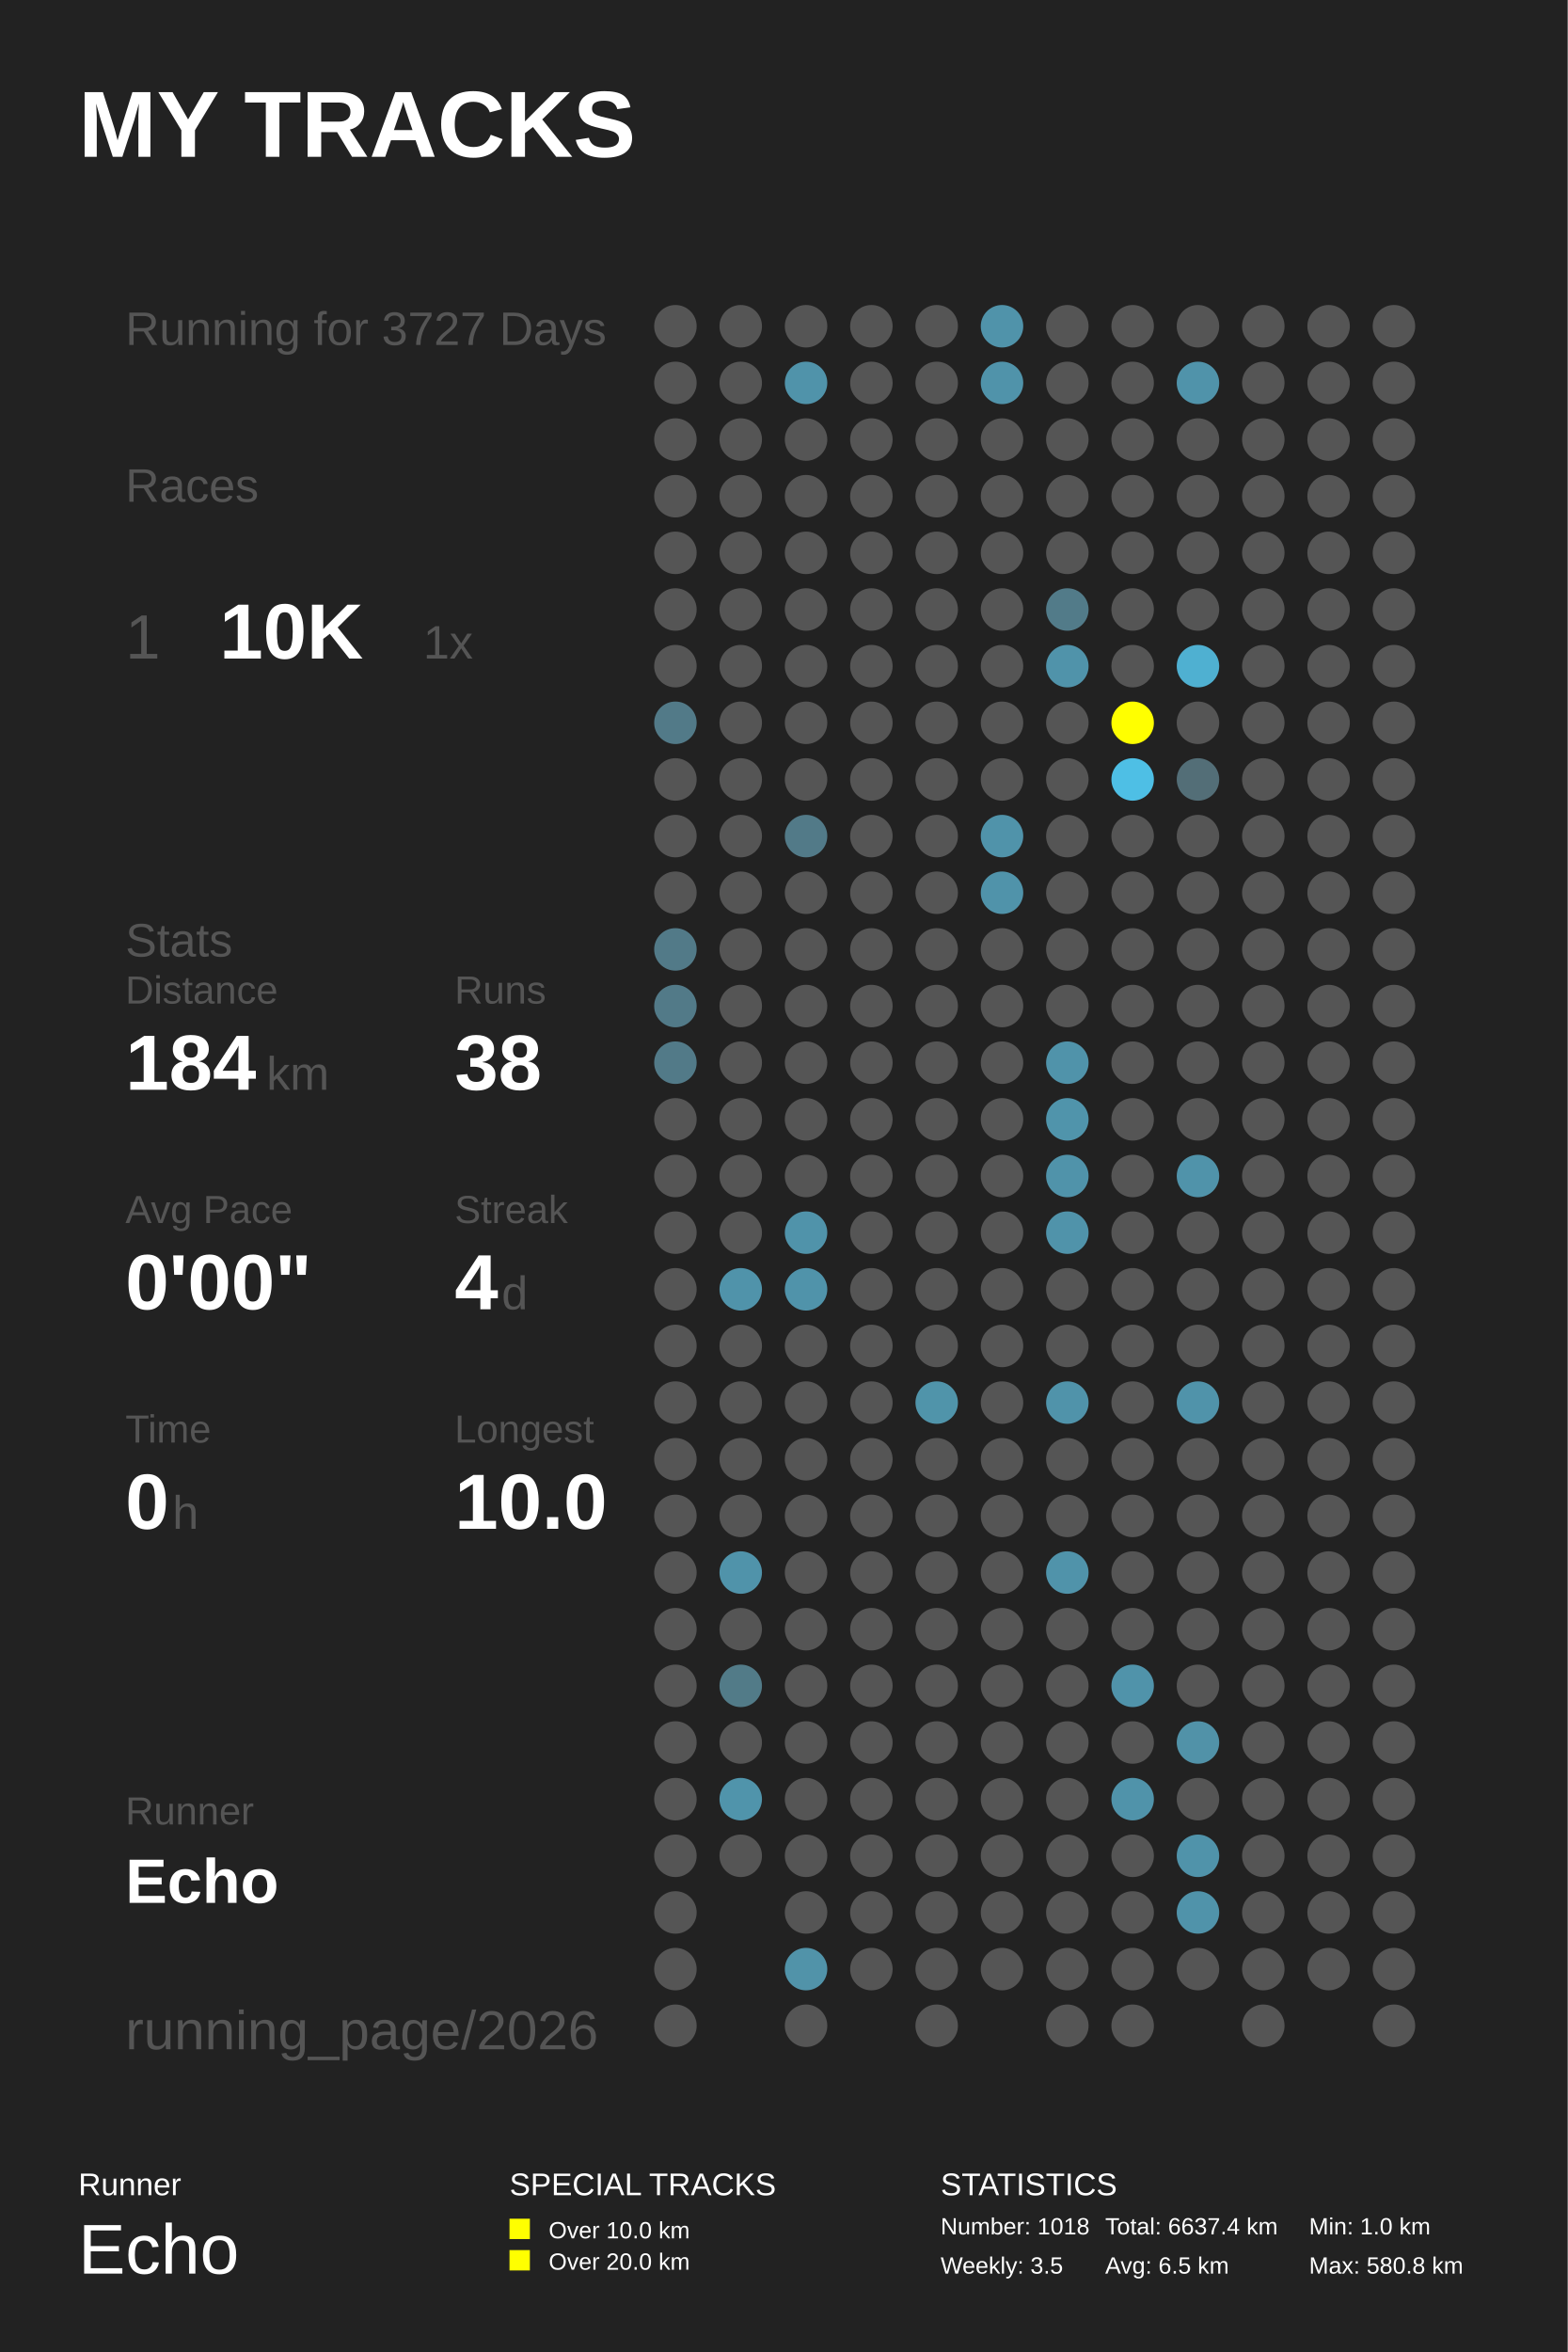
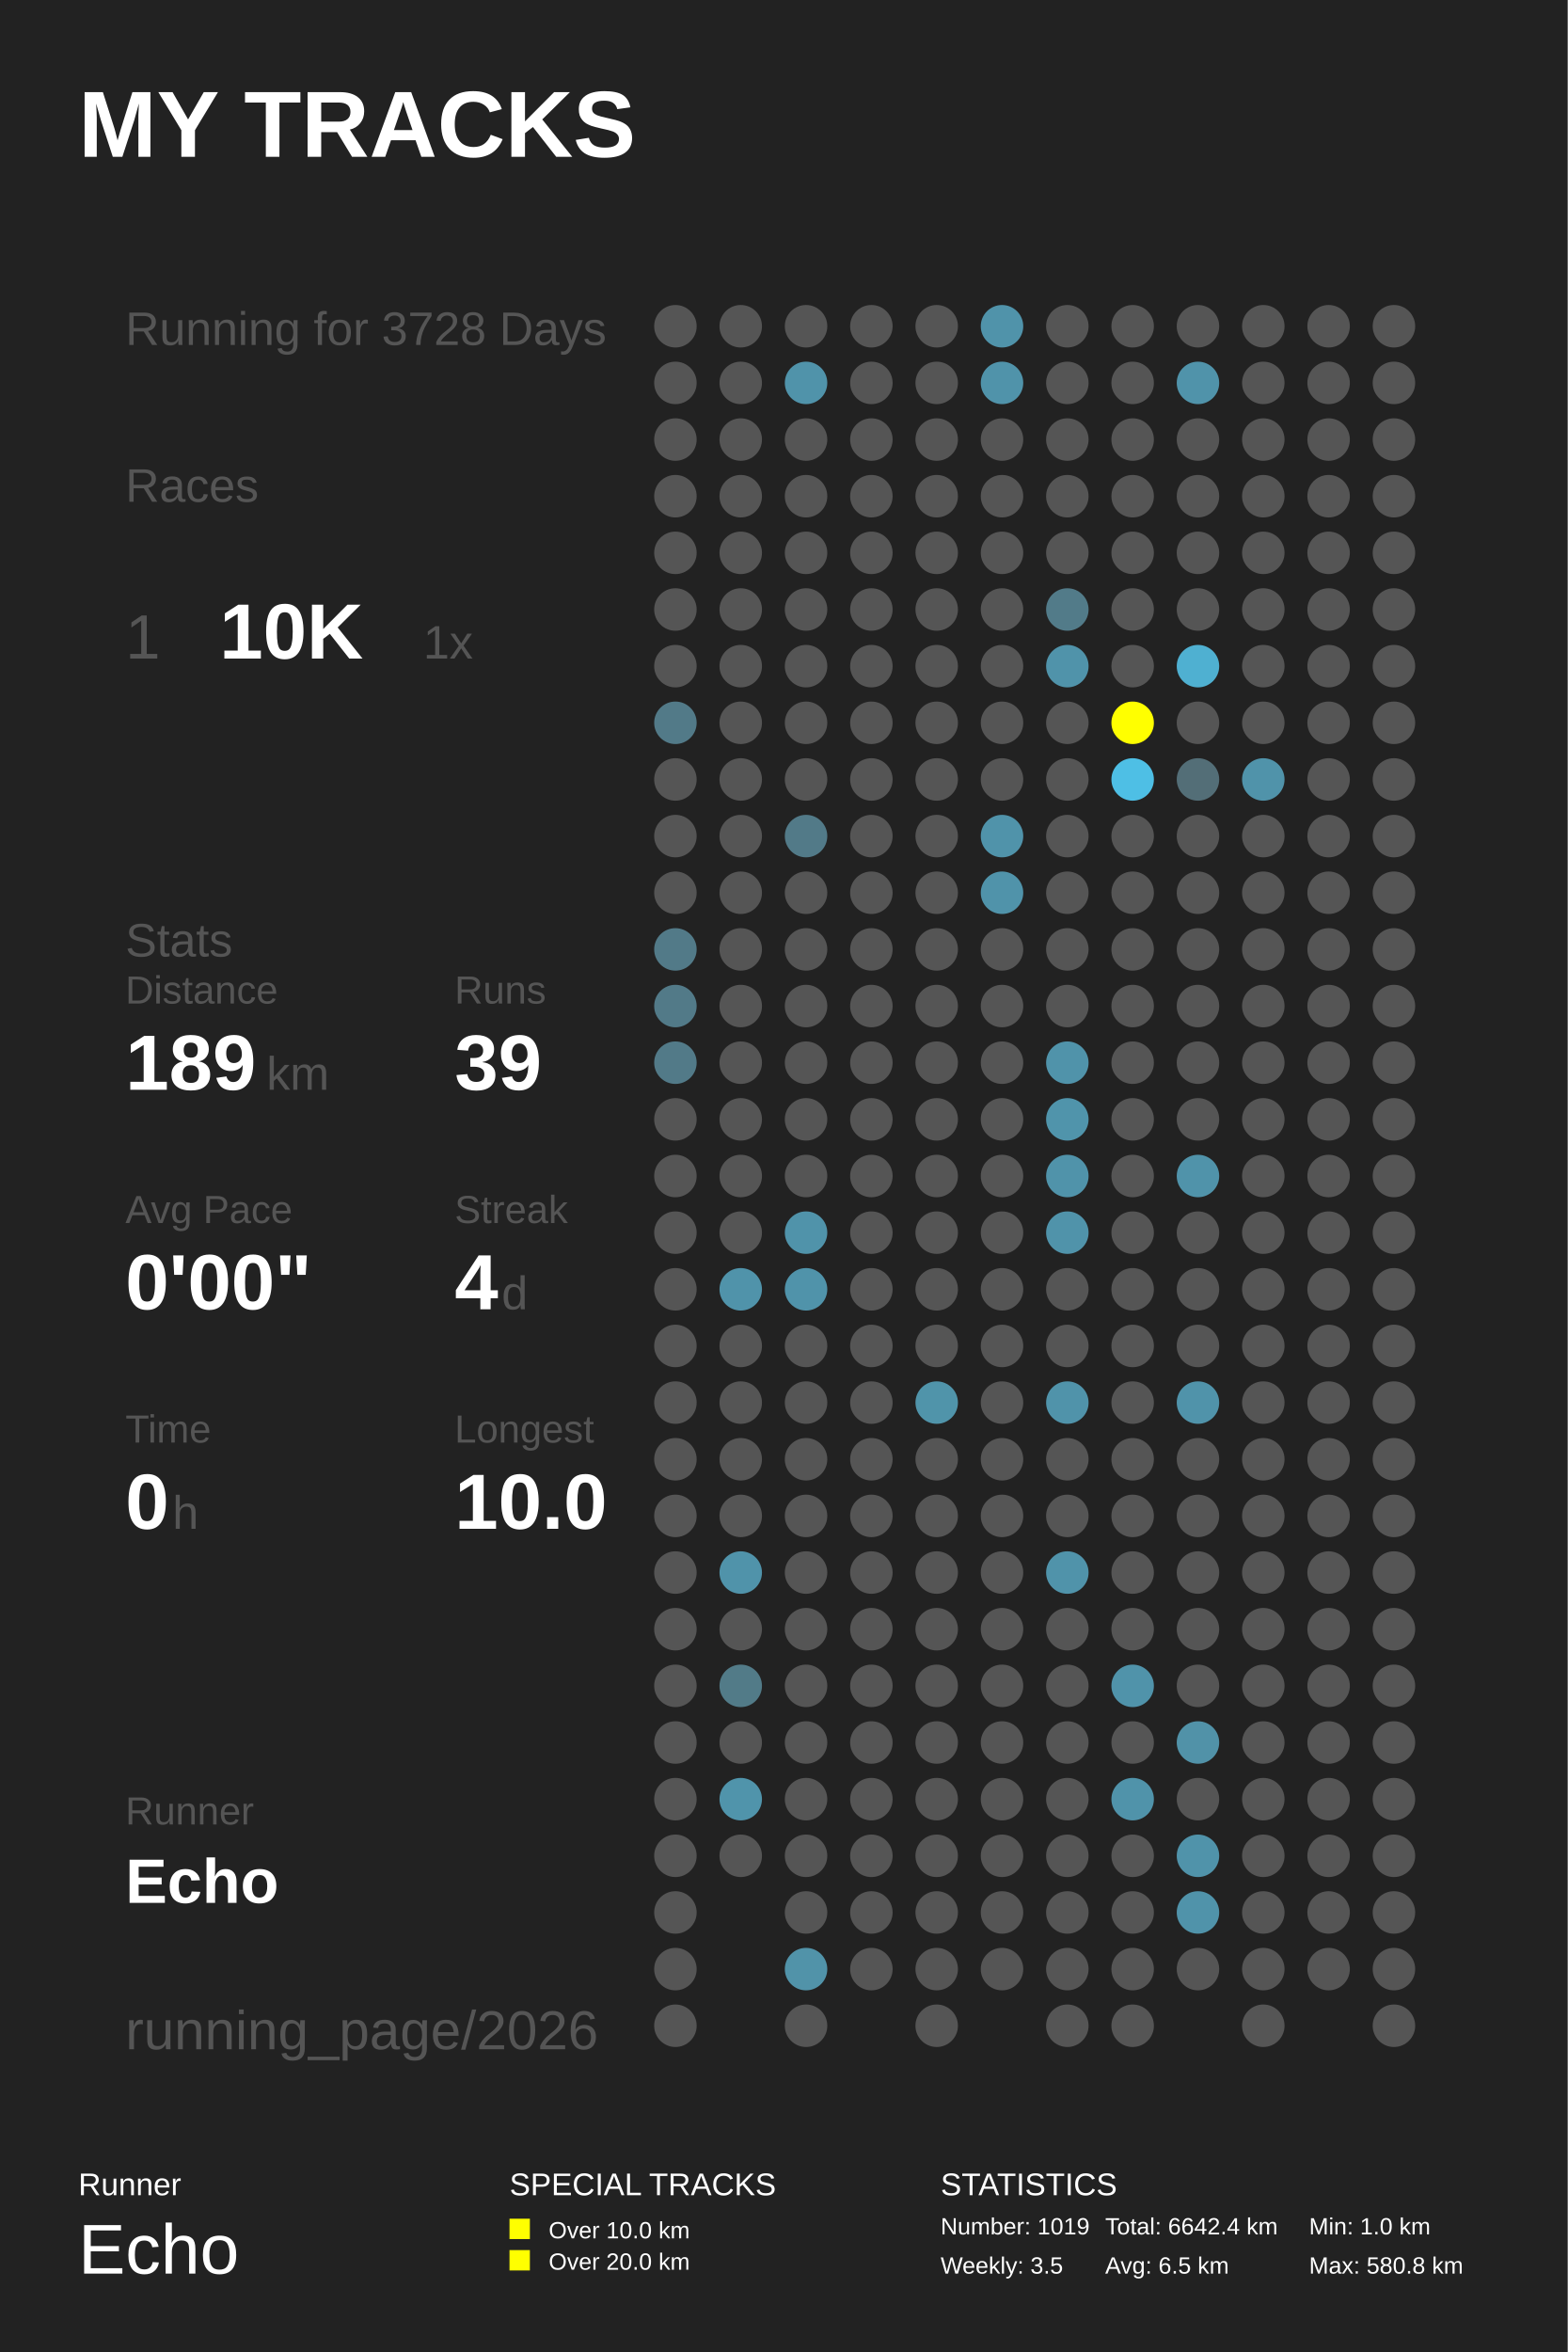
<svg xmlns="http://www.w3.org/2000/svg" baseProfile="full" height="300mm" version="1.1" viewBox="0,0,200,300" width="200mm">
  <defs />
  <rect fill="#222222" height="300" width="200" x="0" y="0" />
  <text fill="#FFFFFF" style="font-size:12px; font-family:Arial; font-weight:bold;" x="10" y="20">MY TRACKS</text>
  <text fill="#FFFFFF" style="font-size:4px; font-family:Arial" x="10" y="280">Runner</text>
  <text fill="#FFFFFF" style="font-size:9px; font-family:Arial" x="10" y="290">Echo</text>
  <text fill="#FFFFFF" style="font-size:4px; font-family:Arial" x="65" y="280">SPECIAL TRACKS</text>
  <rect fill="#FFFF00" height="2.6" width="2.6" x="65" y="283" />
  <text fill="#FFFFFF" style="font-size:3px; font-family:Arial" x="70" y="285.5">Over 10.0 km</text>
  <rect fill="#FFFF00" height="2.6" width="2.6" x="65" y="287" />
  <text fill="#FFFFFF" style="font-size:3px; font-family:Arial" x="70" y="289.5">Over 20.0 km</text>
  <text fill="#FFFFFF" style="font-size:4px; font-family:Arial" x="120" y="280">STATISTICS</text>
-   <text fill="#FFFFFF" style="font-size:3px; font-family:Arial" x="120" y="285">Number: 1018</text>
+   <text fill="#FFFFFF" style="font-size:3px; font-family:Arial" x="120" y="285">Number: 1019</text>
  <text fill="#FFFFFF" style="font-size:3px; font-family:Arial" x="120" y="290">Weekly: 3.5</text>
-   <text fill="#FFFFFF" style="font-size:3px; font-family:Arial" x="141" y="285">Total: 6637.4 km</text>
+   <text fill="#FFFFFF" style="font-size:3px; font-family:Arial" x="141" y="285">Total: 6642.4 km</text>
  <text fill="#FFFFFF" style="font-size:3px; font-family:Arial" x="141" y="290">Avg: 6.5 km</text>
  <text fill="#FFFFFF" style="font-size:3px; font-family:Arial" x="167" y="285">Min: 1.0 km</text>
  <text fill="#FFFFFF" style="font-size:3px; font-family:Arial" x="167" y="290">Max: 580.8 km</text>
-   <text fill="#555555" style="font-size:6px; font-family:Arial;" x="16" y="44">Running for 3727 Days</text>
+   <text fill="#555555" style="font-size:6px; font-family:Arial;" x="16" y="44">Running for 3728 Days</text>
  <text fill="#555555" style="font-size:6px; font-family:Arial;" x="16" y="64">Races</text>
  <text fill="#555555" style="font-size:8px; font-family:Arial;" x="16" y="84">1</text>
  <text fill="#FFFFFF" style="font-size:10px; font-family:Arial; font-weight:bold;" x="28" y="84">10K</text>
  <text fill="#555555" style="font-size:6px; font-family:Arial;" x="54" y="84">1x</text>
  <text fill="#555555" style="font-size:6px; font-family:Arial;" x="16" y="122">Stats</text>
  <text fill="#555555" style="font-size:5px; font-family:Arial;" x="16" y="128">Distance</text>
-   <text fill="#FFFFFF" style="font-size:10px; font-family:Arial; font-weight:bold;" x="16" y="139">184</text>
+   <text fill="#FFFFFF" style="font-size:10px; font-family:Arial; font-weight:bold;" x="16" y="139">189</text>
  <text fill="#555555" style="font-size:6px; font-family:Arial;" x="34" y="139">km</text>
  <text fill="#555555" style="font-size:5px; font-family:Arial;" x="58" y="128">Runs</text>
-   <text fill="#FFFFFF" style="font-size:10px; font-family:Arial; font-weight:bold;" x="58" y="139">38</text>
+   <text fill="#FFFFFF" style="font-size:10px; font-family:Arial; font-weight:bold;" x="58" y="139">39</text>
  <text fill="#555555" style="font-size:5px; font-family:Arial;" x="16" y="156">Avg Pace</text>
  <text fill="#FFFFFF" style="font-size:10px; font-family:Arial; font-weight:bold;" x="16" y="167">0'00"</text>
  <text fill="#555555" style="font-size:5px; font-family:Arial;" x="58" y="156">Streak</text>
  <text fill="#FFFFFF" style="font-size:10px; font-family:Arial; font-weight:bold;" x="58" y="167">4</text>
  <text fill="#555555" style="font-size:6px; font-family:Arial;" x="64" y="167">d</text>
  <text fill="#555555" style="font-size:5px; font-family:Arial;" x="16" y="184">Time</text>
  <text fill="#FFFFFF" style="font-size:10px; font-family:Arial; font-weight:bold;" x="16" y="195">0</text>
  <text fill="#555555" style="font-size:6px; font-family:Arial;" x="22" y="195">h</text>
  <text fill="#555555" style="font-size:5px; font-family:Arial;" x="58" y="184">Longest</text>
  <text fill="#FFFFFF" style="font-size:10px; font-family:Arial; font-weight:bold;" x="58" y="195">10.0</text>
  <text fill="#555555" style="font-size:5px; font-family:Arial;" x="16" y="232.71">Runner</text>
  <text fill="#FFFFFF" style="font-size:8px; font-family:Arial; font-weight:bold;" x="16" y="242.71">Echo</text>
  <text fill="#555555" style="font-size:7px; font-family:Arial;" x="16" y="261.387">running_page/2026</text>
  <circle cx="86.167" cy="41.613" fill="#555555" r="2.71" />
  <circle cx="86.167" cy="48.839" fill="#555555" r="2.71" />
  <circle cx="86.167" cy="56.065" fill="#555555" r="2.71" />
  <circle cx="86.167" cy="63.29" fill="#555555" r="2.71" />
  <circle cx="86.167" cy="70.516" fill="#555555" r="2.71" />
  <circle cx="86.167" cy="77.742" fill="#555555" r="2.71" />
  <circle cx="86.167" cy="84.968" fill="#555555" r="2.71" />
  <circle cx="86.167" cy="92.194" fill="#527a88" r="2.71" />
  <circle cx="86.167" cy="99.419" fill="#555555" r="2.71" />
  <circle cx="86.167" cy="106.645" fill="#555555" r="2.71" />
  <circle cx="86.167" cy="113.871" fill="#555555" r="2.71" />
  <circle cx="86.167" cy="121.097" fill="#527a88" r="2.71" />
  <circle cx="86.167" cy="128.323" fill="#527a88" r="2.71" />
  <circle cx="86.167" cy="135.548" fill="#527a88" r="2.71" />
  <circle cx="86.167" cy="142.774" fill="#555555" r="2.71" />
  <circle cx="86.167" cy="150.0" fill="#555555" r="2.71" />
  <circle cx="86.167" cy="157.226" fill="#555555" r="2.71" />
  <circle cx="86.167" cy="164.452" fill="#555555" r="2.71" />
  <circle cx="86.167" cy="171.677" fill="#555555" r="2.71" />
  <circle cx="86.167" cy="178.903" fill="#555555" r="2.71" />
  <circle cx="86.167" cy="186.129" fill="#555555" r="2.71" />
  <circle cx="86.167" cy="193.355" fill="#555555" r="2.71" />
  <circle cx="86.167" cy="200.581" fill="#555555" r="2.71" />
  <circle cx="86.167" cy="207.806" fill="#555555" r="2.71" />
  <circle cx="86.167" cy="215.032" fill="#555555" r="2.71" />
  <circle cx="86.167" cy="222.258" fill="#555555" r="2.71" />
  <circle cx="86.167" cy="229.484" fill="#555555" r="2.71" />
  <circle cx="86.167" cy="236.71" fill="#555555" r="2.71" />
  <circle cx="86.167" cy="243.935" fill="#555555" r="2.71" />
  <circle cx="86.167" cy="251.161" fill="#555555" r="2.71" />
  <circle cx="86.167" cy="258.387" fill="#555555" r="2.71" />
  <circle cx="94.5" cy="41.613" fill="#555555" r="2.71" />
  <circle cx="94.5" cy="48.839" fill="#555555" r="2.71" />
  <circle cx="94.5" cy="56.065" fill="#555555" r="2.71" />
  <circle cx="94.5" cy="63.29" fill="#555555" r="2.71" />
  <circle cx="94.5" cy="70.516" fill="#555555" r="2.71" />
  <circle cx="94.5" cy="77.742" fill="#555555" r="2.71" />
  <circle cx="94.5" cy="84.968" fill="#555555" r="2.71" />
  <circle cx="94.5" cy="92.194" fill="#555555" r="2.71" />
  <circle cx="94.5" cy="99.419" fill="#555555" r="2.71" />
  <circle cx="94.5" cy="106.645" fill="#555555" r="2.71" />
  <circle cx="94.5" cy="113.871" fill="#555555" r="2.71" />
  <circle cx="94.5" cy="121.097" fill="#555555" r="2.71" />
  <circle cx="94.5" cy="128.323" fill="#555555" r="2.71" />
  <circle cx="94.5" cy="135.548" fill="#555555" r="2.71" />
  <circle cx="94.5" cy="142.774" fill="#555555" r="2.71" />
  <circle cx="94.5" cy="150.0" fill="#555555" r="2.71" />
  <circle cx="94.5" cy="157.226" fill="#555555" r="2.71" />
  <circle cx="94.5" cy="164.452" fill="#5093aa" r="2.71" />
  <circle cx="94.5" cy="171.677" fill="#555555" r="2.71" />
  <circle cx="94.5" cy="178.903" fill="#555555" r="2.71" />
  <circle cx="94.5" cy="186.129" fill="#555555" r="2.71" />
  <circle cx="94.5" cy="193.355" fill="#555555" r="2.71" />
  <circle cx="94.5" cy="200.581" fill="#5093aa" r="2.71" />
  <circle cx="94.5" cy="207.806" fill="#555555" r="2.71" />
  <circle cx="94.5" cy="215.032" fill="#527b88" r="2.71" />
  <circle cx="94.5" cy="222.258" fill="#555555" r="2.71" />
  <circle cx="94.5" cy="229.484" fill="#5094ab" r="2.71" />
  <circle cx="94.5" cy="236.71" fill="#555555" r="2.71" />
  <circle cx="102.833" cy="41.613" fill="#555555" r="2.71" />
  <circle cx="102.833" cy="48.839" fill="#5093aa" r="2.71" />
  <circle cx="102.833" cy="56.065" fill="#555555" r="2.71" />
  <circle cx="102.833" cy="63.29" fill="#555555" r="2.71" />
  <circle cx="102.833" cy="70.516" fill="#555555" r="2.71" />
  <circle cx="102.833" cy="77.742" fill="#555555" r="2.71" />
  <circle cx="102.833" cy="84.968" fill="#555555" r="2.71" />
  <circle cx="102.833" cy="92.194" fill="#555555" r="2.71" />
  <circle cx="102.833" cy="99.419" fill="#555555" r="2.71" />
  <circle cx="102.833" cy="106.645" fill="#527a88" r="2.71" />
  <circle cx="102.833" cy="113.871" fill="#555555" r="2.71" />
  <circle cx="102.833" cy="121.097" fill="#555555" r="2.71" />
  <circle cx="102.833" cy="128.323" fill="#555555" r="2.71" />
  <circle cx="102.833" cy="135.548" fill="#555555" r="2.71" />
  <circle cx="102.833" cy="142.774" fill="#555555" r="2.71" />
  <circle cx="102.833" cy="150.0" fill="#555555" r="2.71" />
  <circle cx="102.833" cy="157.226" fill="#5093aa" r="2.71" />
  <circle cx="102.833" cy="164.452" fill="#5093aa" r="2.71" />
  <circle cx="102.833" cy="171.677" fill="#555555" r="2.71" />
  <circle cx="102.833" cy="178.903" fill="#555555" r="2.71" />
  <circle cx="102.833" cy="186.129" fill="#555555" r="2.71" />
  <circle cx="102.833" cy="193.355" fill="#555555" r="2.71" />
  <circle cx="102.833" cy="200.581" fill="#555555" r="2.71" />
  <circle cx="102.833" cy="207.806" fill="#555555" r="2.71" />
  <circle cx="102.833" cy="215.032" fill="#555555" r="2.71" />
  <circle cx="102.833" cy="222.258" fill="#555555" r="2.71" />
  <circle cx="102.833" cy="229.484" fill="#555555" r="2.71" />
  <circle cx="102.833" cy="236.71" fill="#555555" r="2.71" />
  <circle cx="102.833" cy="243.935" fill="#555555" r="2.71" />
  <circle cx="102.833" cy="251.161" fill="#5193a9" r="2.71" />
  <circle cx="102.833" cy="258.387" fill="#555555" r="2.71" />
  <circle cx="111.167" cy="41.613" fill="#555555" r="2.71" />
  <circle cx="111.167" cy="48.839" fill="#555555" r="2.71" />
  <circle cx="111.167" cy="56.065" fill="#555555" r="2.71" />
  <circle cx="111.167" cy="63.29" fill="#555555" r="2.71" />
  <circle cx="111.167" cy="70.516" fill="#555555" r="2.71" />
  <circle cx="111.167" cy="77.742" fill="#555555" r="2.71" />
  <circle cx="111.167" cy="84.968" fill="#555555" r="2.71" />
  <circle cx="111.167" cy="92.194" fill="#555555" r="2.71" />
  <circle cx="111.167" cy="99.419" fill="#555555" r="2.71" />
  <circle cx="111.167" cy="106.645" fill="#555555" r="2.71" />
  <circle cx="111.167" cy="113.871" fill="#555555" r="2.71" />
  <circle cx="111.167" cy="121.097" fill="#555555" r="2.71" />
  <circle cx="111.167" cy="128.323" fill="#555555" r="2.71" />
  <circle cx="111.167" cy="135.548" fill="#555555" r="2.71" />
  <circle cx="111.167" cy="142.774" fill="#555555" r="2.71" />
  <circle cx="111.167" cy="150.0" fill="#555555" r="2.71" />
  <circle cx="111.167" cy="157.226" fill="#555555" r="2.71" />
  <circle cx="111.167" cy="164.452" fill="#555555" r="2.71" />
  <circle cx="111.167" cy="171.677" fill="#555555" r="2.71" />
  <circle cx="111.167" cy="178.903" fill="#555555" r="2.71" />
  <circle cx="111.167" cy="186.129" fill="#555555" r="2.71" />
  <circle cx="111.167" cy="193.355" fill="#555555" r="2.71" />
  <circle cx="111.167" cy="200.581" fill="#555555" r="2.71" />
  <circle cx="111.167" cy="207.806" fill="#555555" r="2.71" />
  <circle cx="111.167" cy="215.032" fill="#555555" r="2.71" />
  <circle cx="111.167" cy="222.258" fill="#555555" r="2.71" />
  <circle cx="111.167" cy="229.484" fill="#555555" r="2.71" />
  <circle cx="111.167" cy="236.71" fill="#555555" r="2.71" />
  <circle cx="111.167" cy="243.935" fill="#555555" r="2.71" />
  <circle cx="111.167" cy="251.161" fill="#555555" r="2.71" />
  <circle cx="119.5" cy="41.613" fill="#555555" r="2.71" />
  <circle cx="119.5" cy="48.839" fill="#555555" r="2.71" />
  <circle cx="119.5" cy="56.065" fill="#555555" r="2.71" />
  <circle cx="119.5" cy="63.29" fill="#555555" r="2.71" />
  <circle cx="119.5" cy="70.516" fill="#555555" r="2.71" />
  <circle cx="119.5" cy="77.742" fill="#555555" r="2.71" />
  <circle cx="119.5" cy="84.968" fill="#555555" r="2.71" />
  <circle cx="119.5" cy="92.194" fill="#555555" r="2.71" />
  <circle cx="119.5" cy="99.419" fill="#555555" r="2.71" />
  <circle cx="119.5" cy="106.645" fill="#555555" r="2.71" />
  <circle cx="119.5" cy="113.871" fill="#555555" r="2.71" />
  <circle cx="119.5" cy="121.097" fill="#555555" r="2.71" />
  <circle cx="119.5" cy="128.323" fill="#555555" r="2.71" />
  <circle cx="119.5" cy="135.548" fill="#555555" r="2.71" />
  <circle cx="119.5" cy="142.774" fill="#555555" r="2.71" />
  <circle cx="119.5" cy="150.0" fill="#555555" r="2.71" />
  <circle cx="119.5" cy="157.226" fill="#555555" r="2.71" />
  <circle cx="119.5" cy="164.452" fill="#555555" r="2.71" />
  <circle cx="119.5" cy="171.677" fill="#555555" r="2.71" />
  <circle cx="119.5" cy="178.903" fill="#5094aa" r="2.71" />
  <circle cx="119.5" cy="186.129" fill="#555555" r="2.71" />
  <circle cx="119.5" cy="193.355" fill="#555555" r="2.71" />
  <circle cx="119.5" cy="200.581" fill="#555555" r="2.71" />
  <circle cx="119.5" cy="207.806" fill="#555555" r="2.71" />
  <circle cx="119.5" cy="215.032" fill="#555555" r="2.71" />
  <circle cx="119.5" cy="222.258" fill="#555555" r="2.71" />
  <circle cx="119.5" cy="229.484" fill="#555555" r="2.71" />
  <circle cx="119.5" cy="236.71" fill="#555555" r="2.71" />
  <circle cx="119.5" cy="243.935" fill="#555555" r="2.71" />
  <circle cx="119.5" cy="251.161" fill="#555555" r="2.71" />
  <circle cx="119.5" cy="258.387" fill="#555555" r="2.71" />
  <circle cx="127.833" cy="41.613" fill="#5093aa" r="2.71" />
  <circle cx="127.833" cy="48.839" fill="#5093aa" r="2.71" />
  <circle cx="127.833" cy="56.065" fill="#555555" r="2.71" />
  <circle cx="127.833" cy="63.29" fill="#555555" r="2.71" />
  <circle cx="127.833" cy="70.516" fill="#555555" r="2.71" />
  <circle cx="127.833" cy="77.742" fill="#555555" r="2.71" />
  <circle cx="127.833" cy="84.968" fill="#555555" r="2.71" />
  <circle cx="127.833" cy="92.194" fill="#555555" r="2.71" />
  <circle cx="127.833" cy="99.419" fill="#555555" r="2.71" />
  <circle cx="127.833" cy="106.645" fill="#5093aa" r="2.71" />
  <circle cx="127.833" cy="113.871" fill="#5093aa" r="2.71" />
  <circle cx="127.833" cy="121.097" fill="#555555" r="2.71" />
  <circle cx="127.833" cy="128.323" fill="#555555" r="2.71" />
  <circle cx="127.833" cy="135.548" fill="#555555" r="2.71" />
  <circle cx="127.833" cy="142.774" fill="#555555" r="2.71" />
  <circle cx="127.833" cy="150.0" fill="#555555" r="2.71" />
  <circle cx="127.833" cy="157.226" fill="#555555" r="2.71" />
  <circle cx="127.833" cy="164.452" fill="#555555" r="2.71" />
  <circle cx="127.833" cy="171.677" fill="#555555" r="2.71" />
  <circle cx="127.833" cy="178.903" fill="#555555" r="2.71" />
  <circle cx="127.833" cy="186.129" fill="#555555" r="2.71" />
  <circle cx="127.833" cy="193.355" fill="#555555" r="2.71" />
  <circle cx="127.833" cy="200.581" fill="#555555" r="2.71" />
  <circle cx="127.833" cy="207.806" fill="#555555" r="2.71" />
  <circle cx="127.833" cy="215.032" fill="#555555" r="2.71" />
  <circle cx="127.833" cy="222.258" fill="#555555" r="2.71" />
  <circle cx="127.833" cy="229.484" fill="#555555" r="2.71" />
  <circle cx="127.833" cy="236.71" fill="#555555" r="2.71" />
  <circle cx="127.833" cy="243.935" fill="#555555" r="2.71" />
  <circle cx="127.833" cy="251.161" fill="#555555" r="2.71" />
  <circle cx="136.167" cy="41.613" fill="#555555" r="2.71" />
  <circle cx="136.167" cy="48.839" fill="#555555" r="2.71" />
  <circle cx="136.167" cy="56.065" fill="#555555" r="2.71" />
  <circle cx="136.167" cy="63.29" fill="#555555" r="2.71" />
  <circle cx="136.167" cy="70.516" fill="#555555" r="2.71" />
  <circle cx="136.167" cy="77.742" fill="#527b89" r="2.71" />
  <circle cx="136.167" cy="84.968" fill="#5093aa" r="2.71" />
  <circle cx="136.167" cy="92.194" fill="#555555" r="2.71" />
  <circle cx="136.167" cy="99.419" fill="#555555" r="2.71" />
  <circle cx="136.167" cy="106.645" fill="#555555" r="2.71" />
  <circle cx="136.167" cy="113.871" fill="#555555" r="2.71" />
  <circle cx="136.167" cy="121.097" fill="#555555" r="2.71" />
  <circle cx="136.167" cy="128.323" fill="#555555" r="2.71" />
  <circle cx="136.167" cy="135.548" fill="#5093aa" r="2.71" />
  <circle cx="136.167" cy="142.774" fill="#5094ab" r="2.71" />
  <circle cx="136.167" cy="150.0" fill="#5093aa" r="2.71" />
  <circle cx="136.167" cy="157.226" fill="#5093aa" r="2.71" />
  <circle cx="136.167" cy="164.452" fill="#555555" r="2.71" />
  <circle cx="136.167" cy="171.677" fill="#555555" r="2.71" />
  <circle cx="136.167" cy="178.903" fill="#5093aa" r="2.71" />
  <circle cx="136.167" cy="186.129" fill="#555555" r="2.71" />
  <circle cx="136.167" cy="193.355" fill="#555555" r="2.71" />
  <circle cx="136.167" cy="200.581" fill="#5093aa" r="2.71" />
  <circle cx="136.167" cy="207.806" fill="#555555" r="2.71" />
  <circle cx="136.167" cy="215.032" fill="#555555" r="2.71" />
  <circle cx="136.167" cy="222.258" fill="#555555" r="2.71" />
  <circle cx="136.167" cy="229.484" fill="#555555" r="2.71" />
  <circle cx="136.167" cy="236.71" fill="#555555" r="2.71" />
  <circle cx="136.167" cy="243.935" fill="#555555" r="2.71" />
  <circle cx="136.167" cy="251.161" fill="#555555" r="2.71" />
  <circle cx="136.167" cy="258.387" fill="#555555" r="2.71" />
  <circle cx="144.5" cy="41.613" fill="#555555" r="2.71" />
  <circle cx="144.5" cy="48.839" fill="#555555" r="2.71" />
  <circle cx="144.5" cy="56.065" fill="#555555" r="2.71" />
  <circle cx="144.5" cy="63.29" fill="#555555" r="2.71" />
  <circle cx="144.5" cy="70.516" fill="#555555" r="2.71" />
  <circle cx="144.5" cy="77.742" fill="#555555" r="2.71" />
  <circle cx="144.5" cy="84.968" fill="#555555" r="2.71" />
  <circle cx="144.5" cy="92.194" fill="#FFFF00" r="2.71" />
  <circle cx="144.5" cy="99.419" fill="#4ebfe5" r="2.71" />
  <circle cx="144.5" cy="106.645" fill="#555555" r="2.71" />
  <circle cx="144.5" cy="113.871" fill="#555555" r="2.71" />
  <circle cx="144.5" cy="121.097" fill="#555555" r="2.71" />
  <circle cx="144.5" cy="128.323" fill="#555555" r="2.71" />
  <circle cx="144.5" cy="135.548" fill="#555555" r="2.71" />
  <circle cx="144.5" cy="142.774" fill="#555555" r="2.71" />
  <circle cx="144.5" cy="150.0" fill="#555555" r="2.71" />
  <circle cx="144.5" cy="157.226" fill="#555555" r="2.71" />
  <circle cx="144.5" cy="164.452" fill="#555555" r="2.71" />
  <circle cx="144.5" cy="171.677" fill="#555555" r="2.71" />
  <circle cx="144.5" cy="178.903" fill="#555555" r="2.71" />
  <circle cx="144.5" cy="186.129" fill="#555555" r="2.71" />
  <circle cx="144.5" cy="193.355" fill="#555555" r="2.71" />
  <circle cx="144.5" cy="200.581" fill="#555555" r="2.71" />
  <circle cx="144.5" cy="207.806" fill="#555555" r="2.71" />
  <circle cx="144.5" cy="215.032" fill="#5093aa" r="2.71" />
  <circle cx="144.5" cy="222.258" fill="#555555" r="2.71" />
  <circle cx="144.5" cy="229.484" fill="#5093aa" r="2.71" />
  <circle cx="144.5" cy="236.71" fill="#555555" r="2.71" />
  <circle cx="144.5" cy="243.935" fill="#555555" r="2.71" />
  <circle cx="144.5" cy="251.161" fill="#555555" r="2.71" />
  <circle cx="144.5" cy="258.387" fill="#555555" r="2.71" />
  <circle cx="152.833" cy="41.613" fill="#555555" r="2.71" />
  <circle cx="152.833" cy="48.839" fill="#5093aa" r="2.71" />
  <circle cx="152.833" cy="56.065" fill="#555555" r="2.71" />
  <circle cx="152.833" cy="63.29" fill="#555555" r="2.71" />
  <circle cx="152.833" cy="70.516" fill="#555555" r="2.71" />
  <circle cx="152.833" cy="77.742" fill="#555555" r="2.71" />
  <circle cx="152.833" cy="84.968" fill="#4fb0d1" r="2.71" />
  <circle cx="152.833" cy="92.194" fill="#555555" r="2.71" />
  <circle cx="152.833" cy="99.419" fill="#536e77" r="2.71" />
  <circle cx="152.833" cy="106.645" fill="#555555" r="2.71" />
  <circle cx="152.833" cy="113.871" fill="#555555" r="2.71" />
  <circle cx="152.833" cy="121.097" fill="#555555" r="2.71" />
  <circle cx="152.833" cy="128.323" fill="#555555" r="2.71" />
  <circle cx="152.833" cy="135.548" fill="#555555" r="2.71" />
  <circle cx="152.833" cy="142.774" fill="#555555" r="2.71" />
  <circle cx="152.833" cy="150.0" fill="#5093aa" r="2.71" />
  <circle cx="152.833" cy="157.226" fill="#555555" r="2.71" />
  <circle cx="152.833" cy="164.452" fill="#555555" r="2.71" />
  <circle cx="152.833" cy="171.677" fill="#555555" r="2.71" />
  <circle cx="152.833" cy="178.903" fill="#5093aa" r="2.71" />
  <circle cx="152.833" cy="186.129" fill="#555555" r="2.71" />
  <circle cx="152.833" cy="193.355" fill="#555555" r="2.71" />
  <circle cx="152.833" cy="200.581" fill="#555555" r="2.71" />
  <circle cx="152.833" cy="207.806" fill="#555555" r="2.71" />
  <circle cx="152.833" cy="215.032" fill="#555555" r="2.71" />
  <circle cx="152.833" cy="222.258" fill="#5192a8" r="2.71" />
  <circle cx="152.833" cy="229.484" fill="#555555" r="2.71" />
  <circle cx="152.833" cy="236.71" fill="#5093aa" r="2.71" />
  <circle cx="152.833" cy="243.935" fill="#5093aa" r="2.71" />
  <circle cx="152.833" cy="251.161" fill="#555555" r="2.71" />
  <circle cx="161.167" cy="41.613" fill="#555555" r="2.71" />
  <circle cx="161.167" cy="48.839" fill="#555555" r="2.71" />
  <circle cx="161.167" cy="56.065" fill="#555555" r="2.71" />
  <circle cx="161.167" cy="63.29" fill="#555555" r="2.71" />
  <circle cx="161.167" cy="70.516" fill="#555555" r="2.71" />
  <circle cx="161.167" cy="77.742" fill="#555555" r="2.71" />
  <circle cx="161.167" cy="84.968" fill="#555555" r="2.71" />
  <circle cx="161.167" cy="92.194" fill="#555555" r="2.71" />
-   <circle cx="161.167" cy="99.419" fill="#555555" r="2.71" />
+   <circle cx="161.167" cy="99.419" fill="#5093aa" r="2.71" />
  <circle cx="161.167" cy="106.645" fill="#555555" r="2.71" />
  <circle cx="161.167" cy="113.871" fill="#555555" r="2.71" />
  <circle cx="161.167" cy="121.097" fill="#555555" r="2.71" />
  <circle cx="161.167" cy="128.323" fill="#555555" r="2.71" />
  <circle cx="161.167" cy="135.548" fill="#555555" r="2.71" />
  <circle cx="161.167" cy="142.774" fill="#555555" r="2.71" />
  <circle cx="161.167" cy="150.0" fill="#555555" r="2.71" />
  <circle cx="161.167" cy="157.226" fill="#555555" r="2.71" />
  <circle cx="161.167" cy="164.452" fill="#555555" r="2.71" />
  <circle cx="161.167" cy="171.677" fill="#555555" r="2.71" />
  <circle cx="161.167" cy="178.903" fill="#555555" r="2.71" />
  <circle cx="161.167" cy="186.129" fill="#555555" r="2.71" />
  <circle cx="161.167" cy="193.355" fill="#555555" r="2.71" />
  <circle cx="161.167" cy="200.581" fill="#555555" r="2.71" />
  <circle cx="161.167" cy="207.806" fill="#555555" r="2.71" />
  <circle cx="161.167" cy="215.032" fill="#555555" r="2.71" />
  <circle cx="161.167" cy="222.258" fill="#555555" r="2.71" />
  <circle cx="161.167" cy="229.484" fill="#555555" r="2.71" />
  <circle cx="161.167" cy="236.71" fill="#555555" r="2.71" />
  <circle cx="161.167" cy="243.935" fill="#555555" r="2.71" />
  <circle cx="161.167" cy="251.161" fill="#555555" r="2.71" />
  <circle cx="161.167" cy="258.387" fill="#555555" r="2.71" />
  <circle cx="169.5" cy="41.613" fill="#555555" r="2.71" />
  <circle cx="169.5" cy="48.839" fill="#555555" r="2.71" />
  <circle cx="169.5" cy="56.065" fill="#555555" r="2.71" />
  <circle cx="169.5" cy="63.29" fill="#555555" r="2.71" />
  <circle cx="169.5" cy="70.516" fill="#555555" r="2.71" />
  <circle cx="169.5" cy="77.742" fill="#555555" r="2.71" />
  <circle cx="169.5" cy="84.968" fill="#555555" r="2.71" />
  <circle cx="169.5" cy="92.194" fill="#555555" r="2.71" />
  <circle cx="169.5" cy="99.419" fill="#555555" r="2.71" />
  <circle cx="169.5" cy="106.645" fill="#555555" r="2.71" />
  <circle cx="169.5" cy="113.871" fill="#555555" r="2.71" />
  <circle cx="169.5" cy="121.097" fill="#555555" r="2.71" />
  <circle cx="169.5" cy="128.323" fill="#555555" r="2.71" />
  <circle cx="169.5" cy="135.548" fill="#555555" r="2.71" />
  <circle cx="169.5" cy="142.774" fill="#555555" r="2.71" />
  <circle cx="169.5" cy="150.0" fill="#555555" r="2.71" />
  <circle cx="169.5" cy="157.226" fill="#555555" r="2.71" />
  <circle cx="169.5" cy="164.452" fill="#555555" r="2.71" />
  <circle cx="169.5" cy="171.677" fill="#555555" r="2.71" />
  <circle cx="169.5" cy="178.903" fill="#555555" r="2.71" />
  <circle cx="169.5" cy="186.129" fill="#555555" r="2.71" />
  <circle cx="169.5" cy="193.355" fill="#555555" r="2.71" />
  <circle cx="169.5" cy="200.581" fill="#555555" r="2.71" />
  <circle cx="169.5" cy="207.806" fill="#555555" r="2.71" />
  <circle cx="169.5" cy="215.032" fill="#555555" r="2.71" />
  <circle cx="169.5" cy="222.258" fill="#555555" r="2.71" />
  <circle cx="169.5" cy="229.484" fill="#555555" r="2.71" />
  <circle cx="169.5" cy="236.71" fill="#555555" r="2.71" />
  <circle cx="169.5" cy="243.935" fill="#555555" r="2.71" />
  <circle cx="169.5" cy="251.161" fill="#555555" r="2.71" />
  <circle cx="177.833" cy="41.613" fill="#555555" r="2.71" />
  <circle cx="177.833" cy="48.839" fill="#555555" r="2.71" />
  <circle cx="177.833" cy="56.065" fill="#555555" r="2.71" />
  <circle cx="177.833" cy="63.29" fill="#555555" r="2.71" />
  <circle cx="177.833" cy="70.516" fill="#555555" r="2.71" />
  <circle cx="177.833" cy="77.742" fill="#555555" r="2.71" />
  <circle cx="177.833" cy="84.968" fill="#555555" r="2.71" />
  <circle cx="177.833" cy="92.194" fill="#555555" r="2.71" />
  <circle cx="177.833" cy="99.419" fill="#555555" r="2.71" />
  <circle cx="177.833" cy="106.645" fill="#555555" r="2.71" />
  <circle cx="177.833" cy="113.871" fill="#555555" r="2.71" />
  <circle cx="177.833" cy="121.097" fill="#555555" r="2.71" />
  <circle cx="177.833" cy="128.323" fill="#555555" r="2.71" />
  <circle cx="177.833" cy="135.548" fill="#555555" r="2.71" />
  <circle cx="177.833" cy="142.774" fill="#555555" r="2.71" />
  <circle cx="177.833" cy="150.0" fill="#555555" r="2.71" />
  <circle cx="177.833" cy="157.226" fill="#555555" r="2.71" />
  <circle cx="177.833" cy="164.452" fill="#555555" r="2.71" />
  <circle cx="177.833" cy="171.677" fill="#555555" r="2.71" />
  <circle cx="177.833" cy="178.903" fill="#555555" r="2.71" />
  <circle cx="177.833" cy="186.129" fill="#555555" r="2.71" />
  <circle cx="177.833" cy="193.355" fill="#555555" r="2.71" />
  <circle cx="177.833" cy="200.581" fill="#555555" r="2.71" />
  <circle cx="177.833" cy="207.806" fill="#555555" r="2.71" />
  <circle cx="177.833" cy="215.032" fill="#555555" r="2.71" />
  <circle cx="177.833" cy="222.258" fill="#555555" r="2.71" />
  <circle cx="177.833" cy="229.484" fill="#555555" r="2.71" />
  <circle cx="177.833" cy="236.71" fill="#555555" r="2.71" />
  <circle cx="177.833" cy="243.935" fill="#555555" r="2.71" />
  <circle cx="177.833" cy="251.161" fill="#555555" r="2.71" />
  <circle cx="177.833" cy="258.387" fill="#555555" r="2.71" />
</svg>
